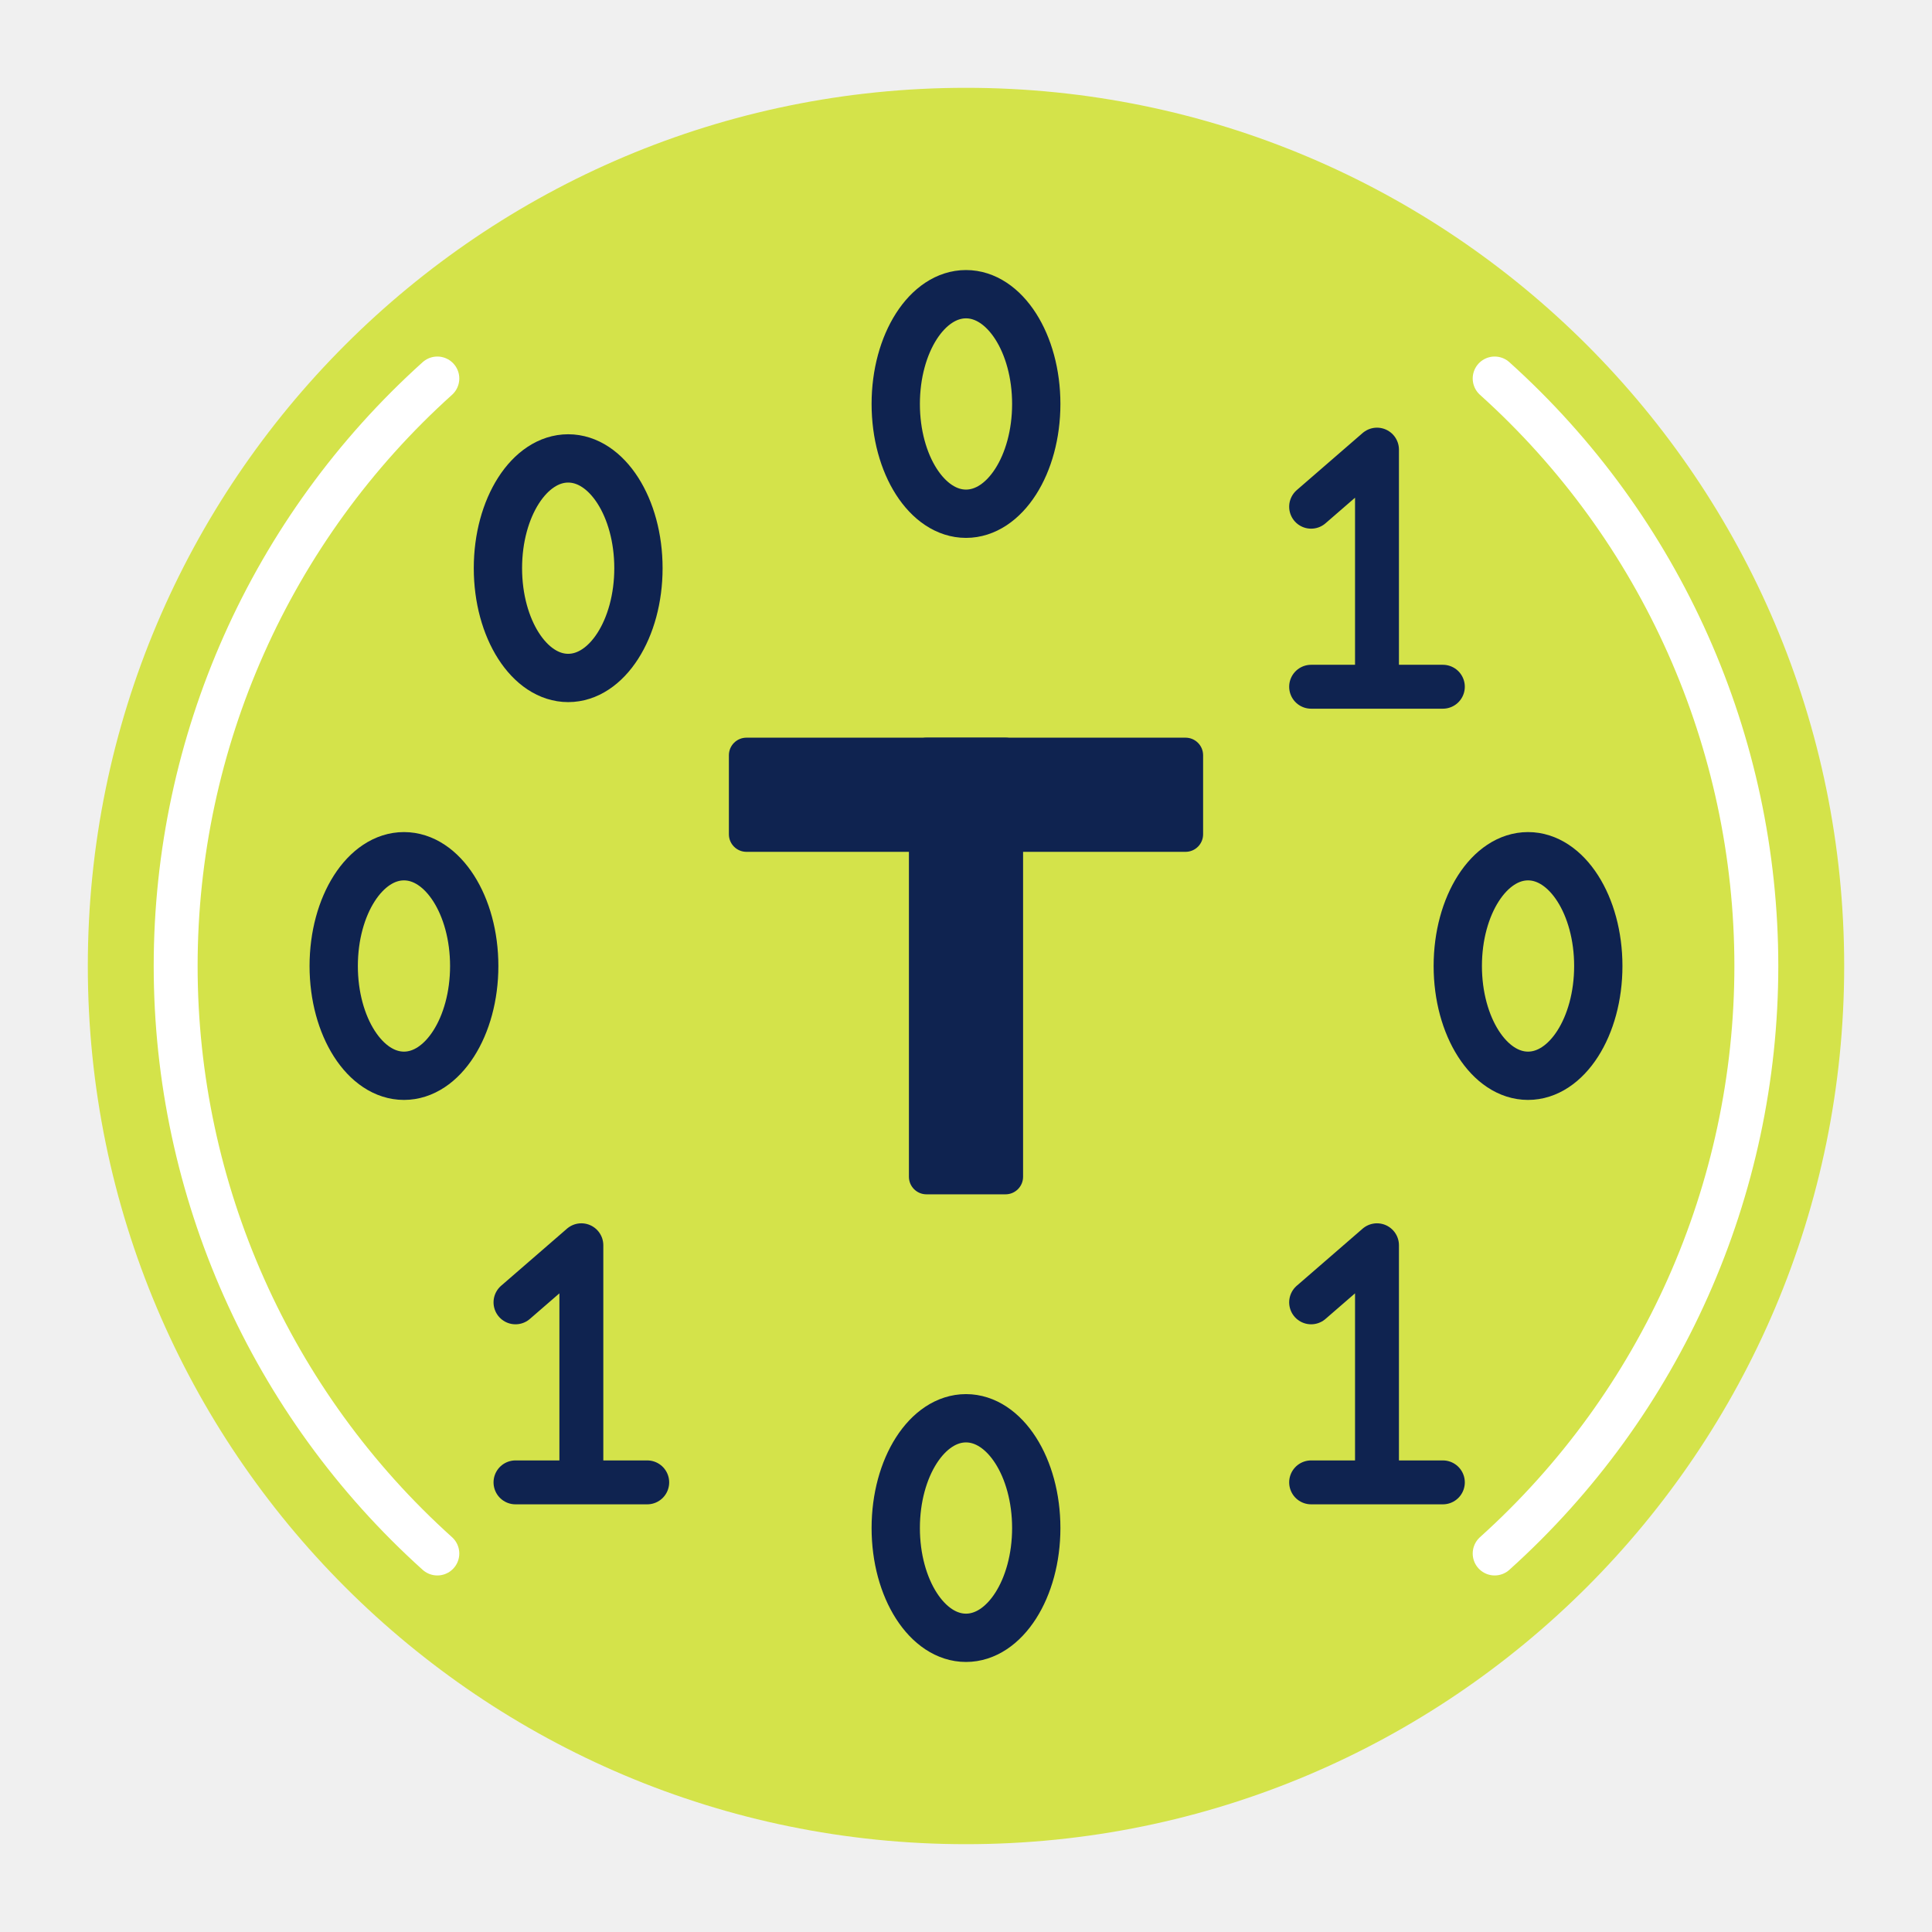
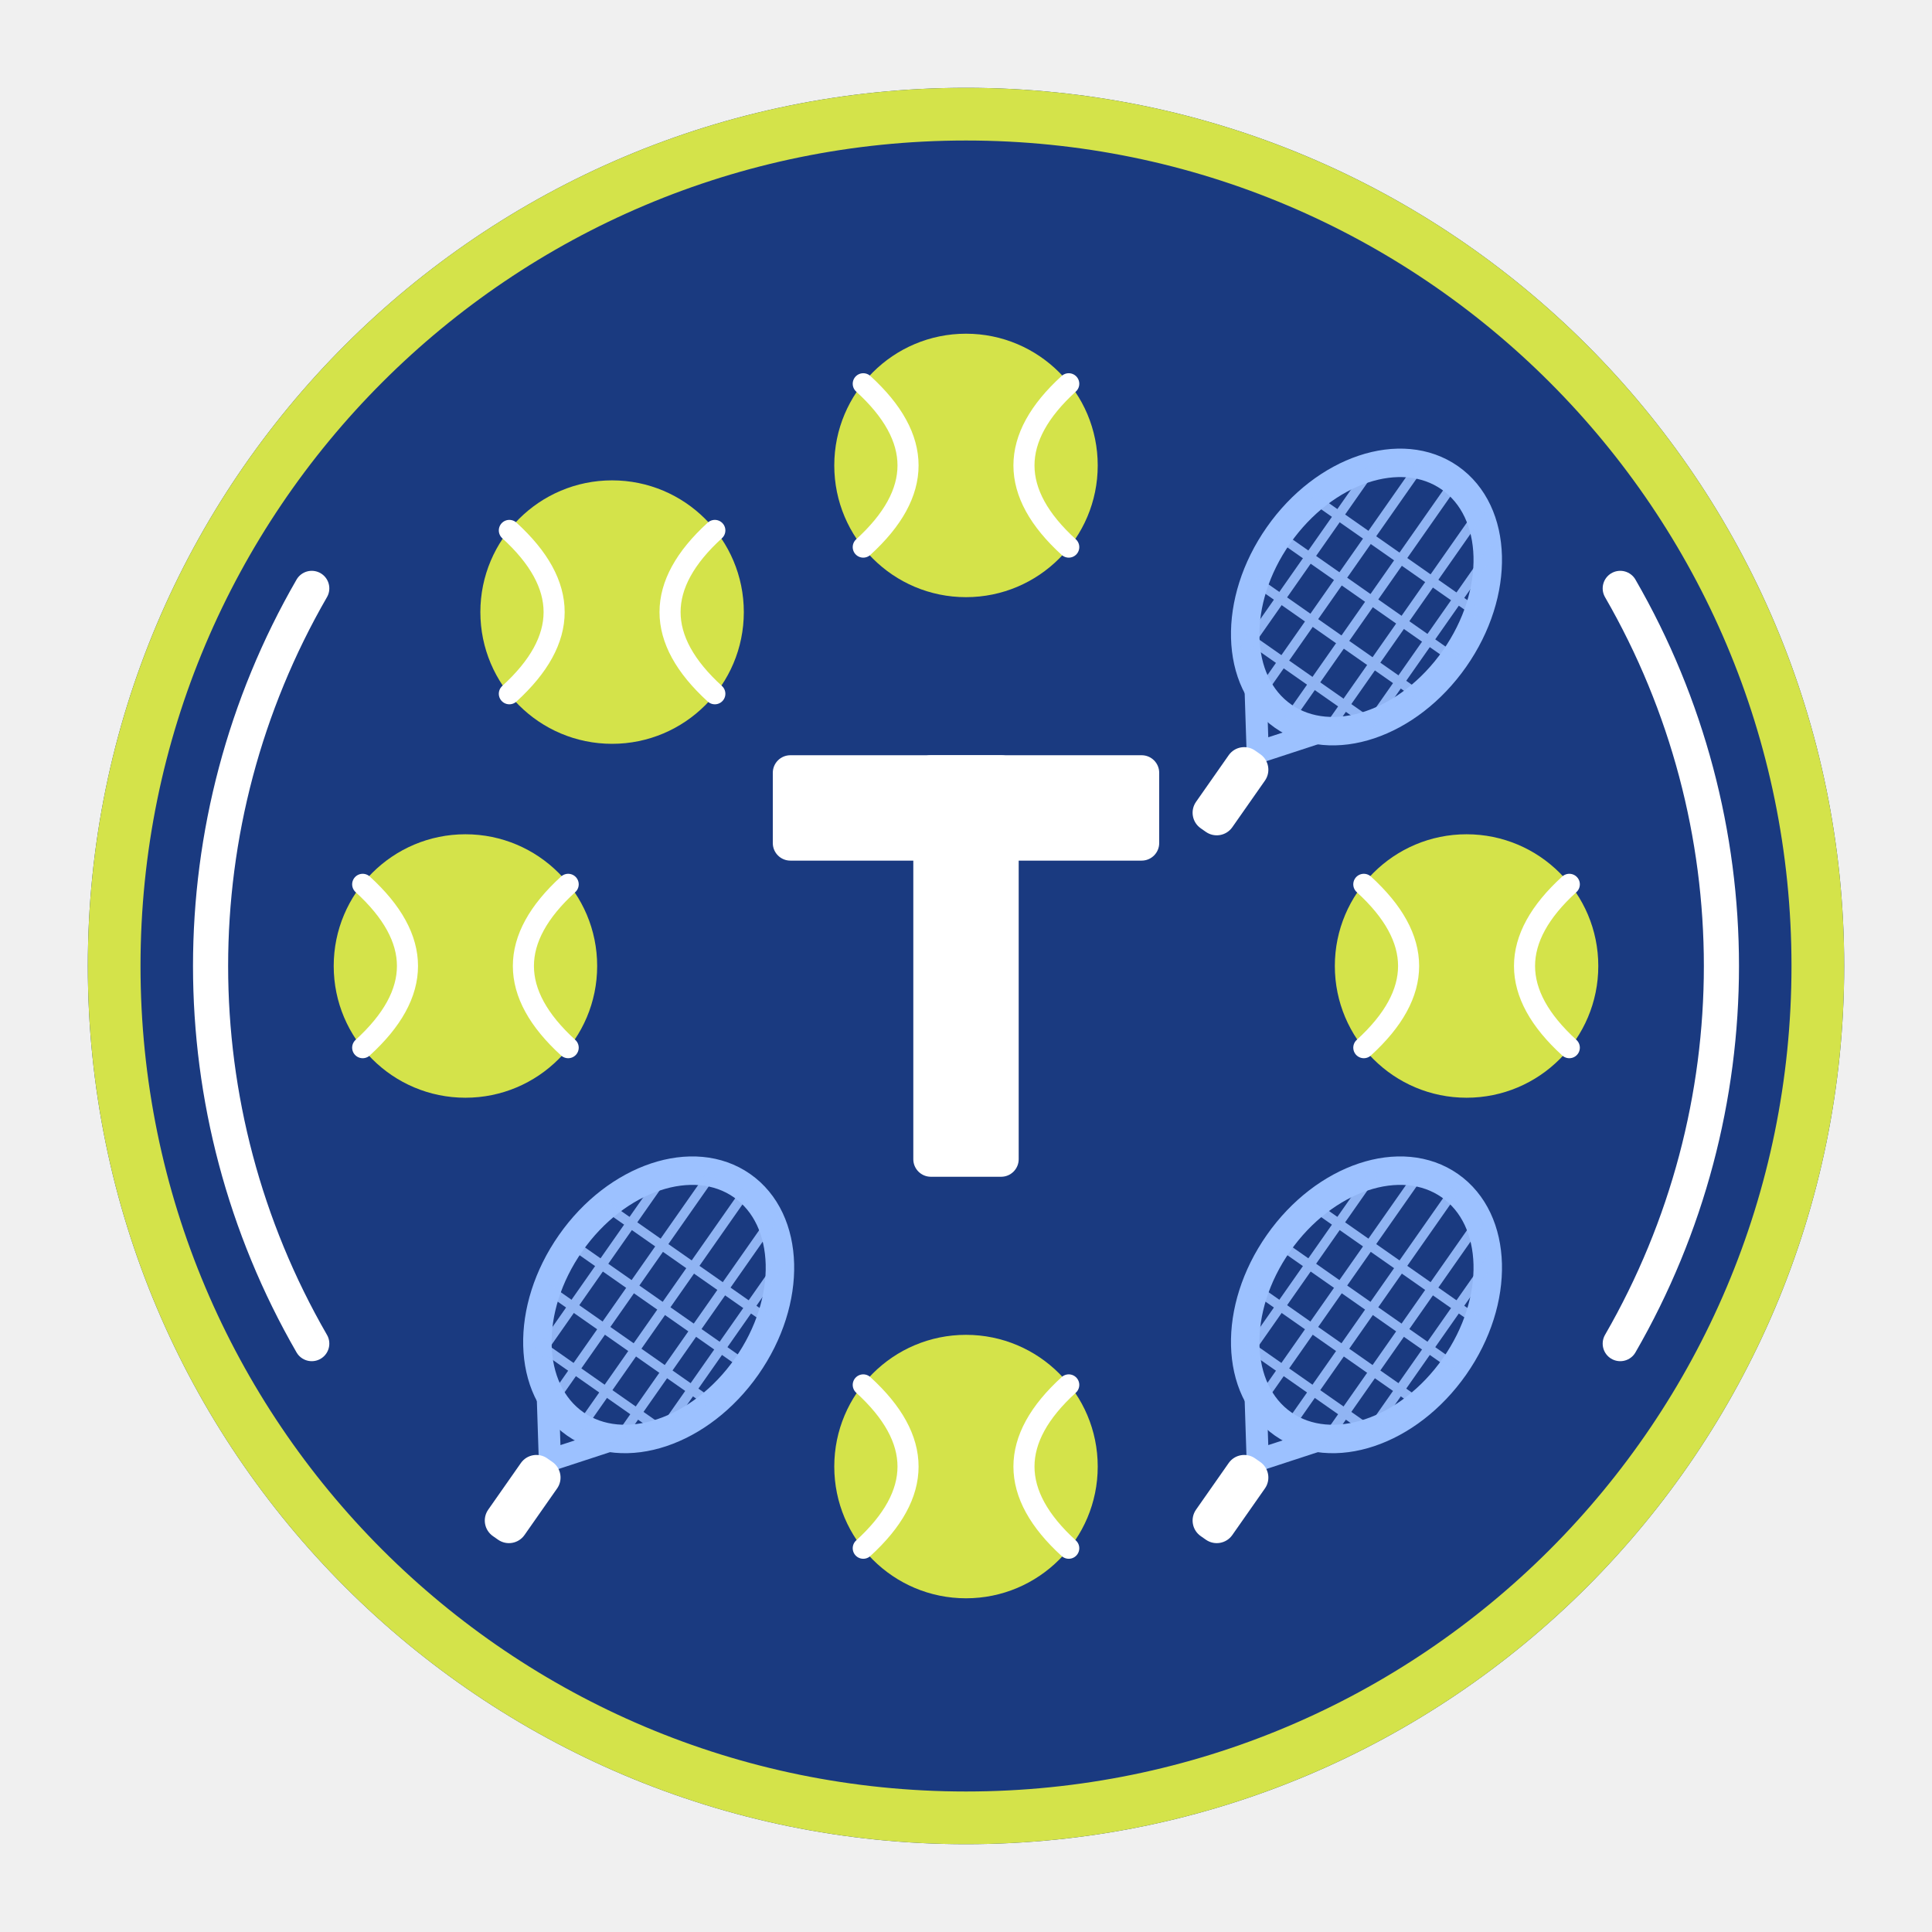
- <svg xmlns="http://www.w3.org/2000/svg" viewBox="-110 -110 220 220" role="img" aria-label="TennisByte logo: a tennis ball made of the byte 01010100 around the letter T">
-   <circle cx="0" cy="0" r="100" fill="#D4E34A" />
-   <path d="M-60.2 -66.9 A90 90 0 0 0 -60.2 66.9" fill="none" stroke="#fff" stroke-width="5" stroke-linecap="round" />
-   <path d="M60.2 -66.9 A90 90 0 0 1 60.2 66.9" fill="none" stroke="#fff" stroke-width="5" stroke-linecap="round" />
-   <g transform="translate(0.0 -64.0) rotate(0)">
-     <ellipse cx="0" cy="0" rx="8" ry="12.5" fill="none" stroke="#0F2350" stroke-width="5.5" />
+ <svg xmlns="http://www.w3.org/2000/svg" viewBox="-110 -110 220 220" role="img" aria-label="TennisByte logo: a tennis ball made of the byte 01010100 around the letter T, with 0 as a tennis ball and 1 as a racket">
+   <circle r="100" fill="#1a3a80" />
+   <circle r="97" fill="none" stroke="#D4E34A" stroke-width="6" />
+   <path d="M-74.5 -43.0 A86 86 0 0 0 -74.5 43.0" fill="none" stroke="#fff" stroke-width="4" stroke-linecap="round" />
+   <path d="M74.5 -43.0 A86 86 0 0 1 74.5 43.0" fill="none" stroke="#fff" stroke-width="4" stroke-linecap="round" />
+   <g transform="translate(0.0 -57.0)">
+     <circle r="15" fill="#D4E34A" />
+     <path d="M-11.7 -9.3 Q-1.5 0 -11.7 9.3" fill="none" stroke="#fff" stroke-width="2.4" stroke-linecap="round" />
+     <path d="M11.7 -9.3 Q1.5 0 11.7 9.3" fill="none" stroke="#fff" stroke-width="2.4" stroke-linecap="round" />
  </g>
-   <g transform="translate(45.3 -45.3) rotate(0)">
-     <path d="M-6 -7 L1.5 -13.5 L1.5 13.5 M-6 13.5 L9 13.5" fill="none" stroke="#0F2350" stroke-width="5" stroke-linecap="round" stroke-linejoin="round" />
+   <g transform="translate(40.3 -40.3)">
+     <g transform="translate(2 3) rotate(35) scale(0.72)">
+       <ellipse cx="0" cy="-8" rx="17" ry="23" fill="none" stroke="#9CC1FF" stroke-width="4.5" />
+       <g stroke="#9CC1FF" stroke-width="1.5" opacity=".9">
+         <line x1="-11" y1="-26" x2="-11" y2="10" />
+         <line x1="-5" y1="-30" x2="-5" y2="14" />
+         <line x1="1" y1="-31" x2="1" y2="15" />
+         <line x1="7" y1="-30" x2="7" y2="14" />
+         <line x1="12" y1="-26" x2="12" y2="10" />
+         <line x1="-16" y1="-16" x2="16" y2="-16" />
+         <line x1="-17" y1="-8" x2="17" y2="-8" />
+         <line x1="-16" y1="0" x2="16" y2="0" />
+         <line x1="-12" y1="8" x2="12" y2="8" />
+       </g>
+       <path d="M-6 14 L0 22 L6 14" fill="none" stroke="#9CC1FF" stroke-width="3.5" stroke-linejoin="round" />
+       <rect x="-3.5" y="22" width="7" height="15" rx="3" fill="#fff" />
+     </g>
  </g>
-   <g transform="translate(64.0 0.0) rotate(0)">
-     <ellipse cx="0" cy="0" rx="8" ry="12.5" fill="none" stroke="#0F2350" stroke-width="5.5" />
+   <g transform="translate(57.0 0.0)">
+     <circle r="15" fill="#D4E34A" />
+     <path d="M-11.7 -9.3 Q-1.5 0 -11.7 9.3" fill="none" stroke="#fff" stroke-width="2.4" stroke-linecap="round" />
+     <path d="M11.7 -9.3 Q1.5 0 11.7 9.3" fill="none" stroke="#fff" stroke-width="2.4" stroke-linecap="round" />
  </g>
-   <g transform="translate(45.3 45.3) rotate(0)">
-     <path d="M-6 -7 L1.5 -13.5 L1.5 13.5 M-6 13.5 L9 13.5" fill="none" stroke="#0F2350" stroke-width="5" stroke-linecap="round" stroke-linejoin="round" />
+   <g transform="translate(40.3 40.3)">
+     <g transform="translate(2 3) rotate(35) scale(0.72)">
+       <ellipse cx="0" cy="-8" rx="17" ry="23" fill="none" stroke="#9CC1FF" stroke-width="4.5" />
+       <g stroke="#9CC1FF" stroke-width="1.5" opacity=".9">
+         <line x1="-11" y1="-26" x2="-11" y2="10" />
+         <line x1="-5" y1="-30" x2="-5" y2="14" />
+         <line x1="1" y1="-31" x2="1" y2="15" />
+         <line x1="7" y1="-30" x2="7" y2="14" />
+         <line x1="12" y1="-26" x2="12" y2="10" />
+         <line x1="-16" y1="-16" x2="16" y2="-16" />
+         <line x1="-17" y1="-8" x2="17" y2="-8" />
+         <line x1="-16" y1="0" x2="16" y2="0" />
+         <line x1="-12" y1="8" x2="12" y2="8" />
+       </g>
+       <path d="M-6 14 L0 22 L6 14" fill="none" stroke="#9CC1FF" stroke-width="3.5" stroke-linejoin="round" />
+       <rect x="-3.5" y="22" width="7" height="15" rx="3" fill="#fff" />
+     </g>
  </g>
-   <g transform="translate(0.0 64.0) rotate(0)">
-     <ellipse cx="0" cy="0" rx="8" ry="12.5" fill="none" stroke="#0F2350" stroke-width="5.5" />
+   <g transform="translate(0.0 57.0)">
+     <circle r="15" fill="#D4E34A" />
+     <path d="M-11.7 -9.3 Q-1.5 0 -11.7 9.3" fill="none" stroke="#fff" stroke-width="2.4" stroke-linecap="round" />
+     <path d="M11.7 -9.3 Q1.5 0 11.7 9.3" fill="none" stroke="#fff" stroke-width="2.4" stroke-linecap="round" />
  </g>
-   <g transform="translate(-45.3 45.3) rotate(0)">
-     <path d="M-6 -7 L1.5 -13.5 L1.5 13.5 M-6 13.5 L9 13.5" fill="none" stroke="#0F2350" stroke-width="5" stroke-linecap="round" stroke-linejoin="round" />
+   <g transform="translate(-40.3 40.3)">
+     <g transform="translate(2 3) rotate(35) scale(0.72)">
+       <ellipse cx="0" cy="-8" rx="17" ry="23" fill="none" stroke="#9CC1FF" stroke-width="4.5" />
+       <g stroke="#9CC1FF" stroke-width="1.5" opacity=".9">
+         <line x1="-11" y1="-26" x2="-11" y2="10" />
+         <line x1="-5" y1="-30" x2="-5" y2="14" />
+         <line x1="1" y1="-31" x2="1" y2="15" />
+         <line x1="7" y1="-30" x2="7" y2="14" />
+         <line x1="12" y1="-26" x2="12" y2="10" />
+         <line x1="-16" y1="-16" x2="16" y2="-16" />
+         <line x1="-17" y1="-8" x2="17" y2="-8" />
+         <line x1="-16" y1="0" x2="16" y2="0" />
+         <line x1="-12" y1="8" x2="12" y2="8" />
+       </g>
+       <path d="M-6 14 L0 22 L6 14" fill="none" stroke="#9CC1FF" stroke-width="3.5" stroke-linejoin="round" />
+       <rect x="-3.5" y="22" width="7" height="15" rx="3" fill="#fff" />
+     </g>
  </g>
-   <g transform="translate(-64.0 0.0) rotate(0)">
-     <ellipse cx="0" cy="0" rx="8" ry="12.5" fill="none" stroke="#0F2350" stroke-width="5.5" />
+   <g transform="translate(-57.0 0.0)">
+     <circle r="15" fill="#D4E34A" />
+     <path d="M-11.7 -9.3 Q-1.5 0 -11.7 9.3" fill="none" stroke="#fff" stroke-width="2.4" stroke-linecap="round" />
+     <path d="M11.7 -9.3 Q1.5 0 11.7 9.3" fill="none" stroke="#fff" stroke-width="2.4" stroke-linecap="round" />
  </g>
-   <g transform="translate(-45.3 -45.3) rotate(0)">
-     <ellipse cx="0" cy="0" rx="8" ry="12.5" fill="none" stroke="#0F2350" stroke-width="5.5" />
+   <g transform="translate(-40.3 -40.3)">
+     <circle r="15" fill="#D4E34A" />
+     <path d="M-11.7 -9.3 Q-1.5 0 -11.7 9.3" fill="none" stroke="#fff" stroke-width="2.4" stroke-linecap="round" />
+     <path d="M11.7 -9.3 Q1.5 0 11.7 9.3" fill="none" stroke="#fff" stroke-width="2.4" stroke-linecap="round" />
  </g>
-   <g fill="#0F2350">
-     <rect x="-27" y="-26" width="54" height="13" rx="2" />
-     <rect x="-6.5" y="-26" width="13" height="52" rx="2" />
+   <g fill="#fff">
+     <rect x="-22" y="-24" width="44" height="12" rx="2" />
+     <rect x="-6" y="-24" width="12" height="48" rx="2" />
  </g>
</svg>
